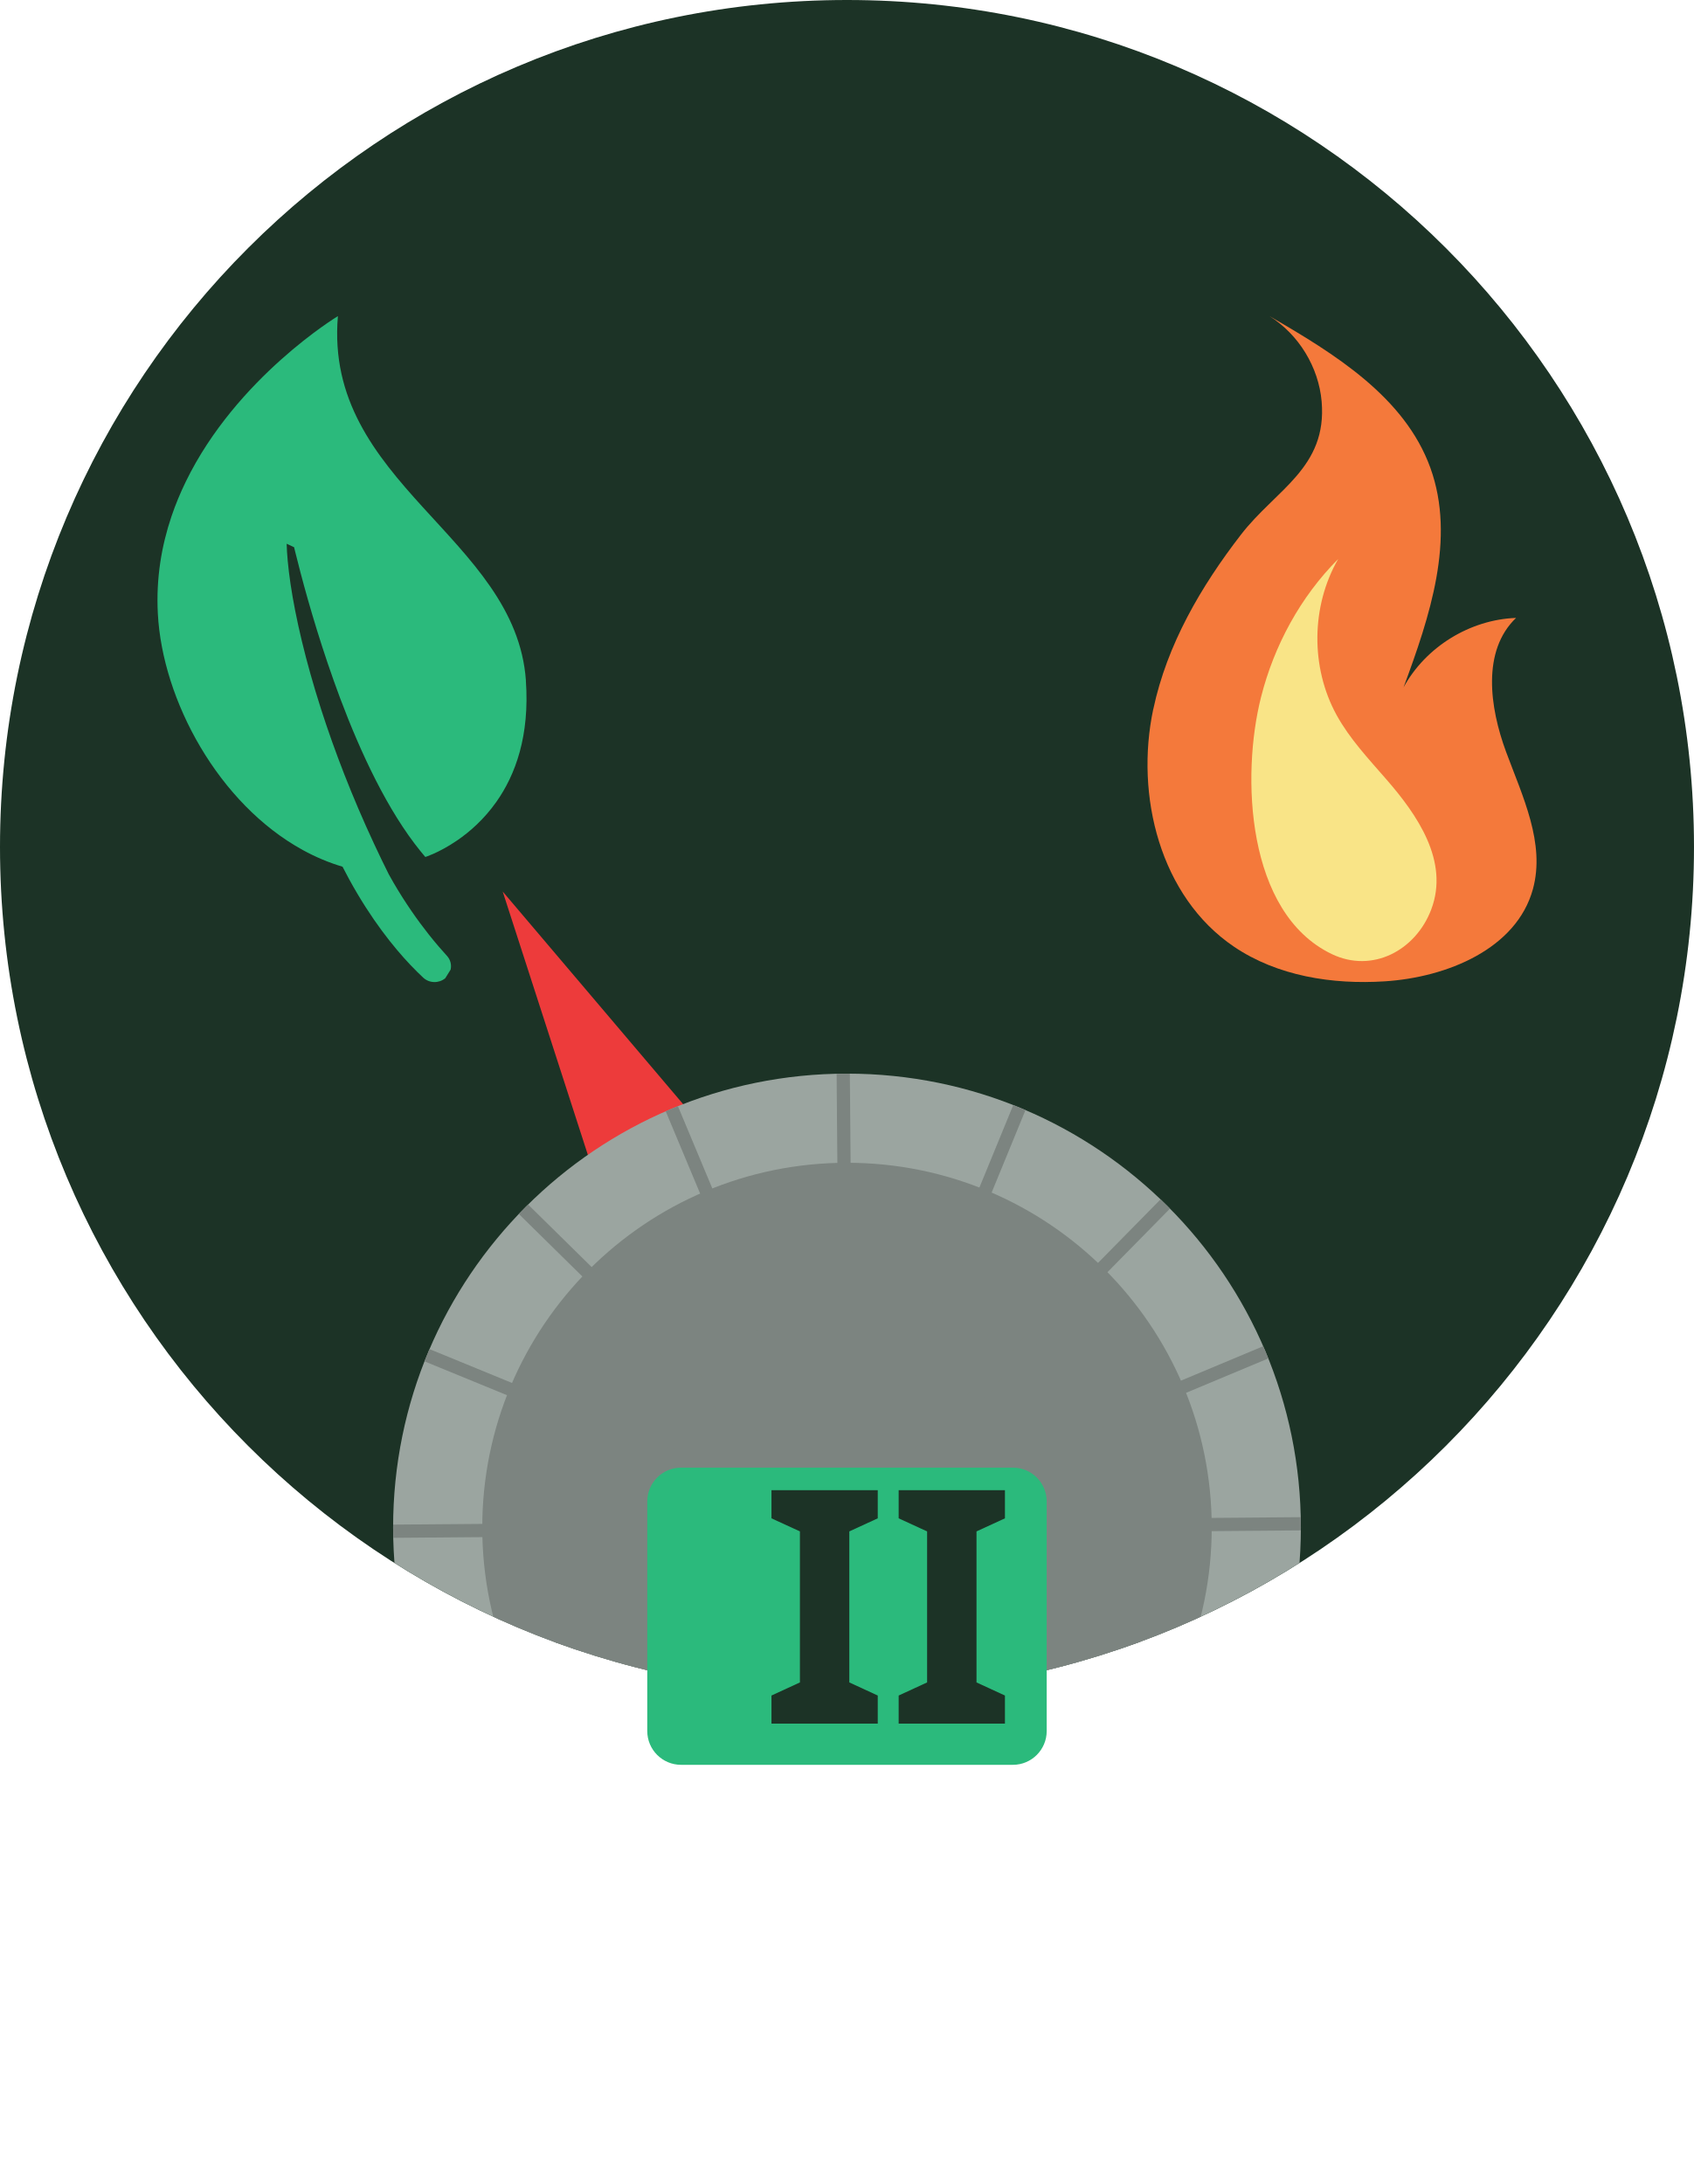
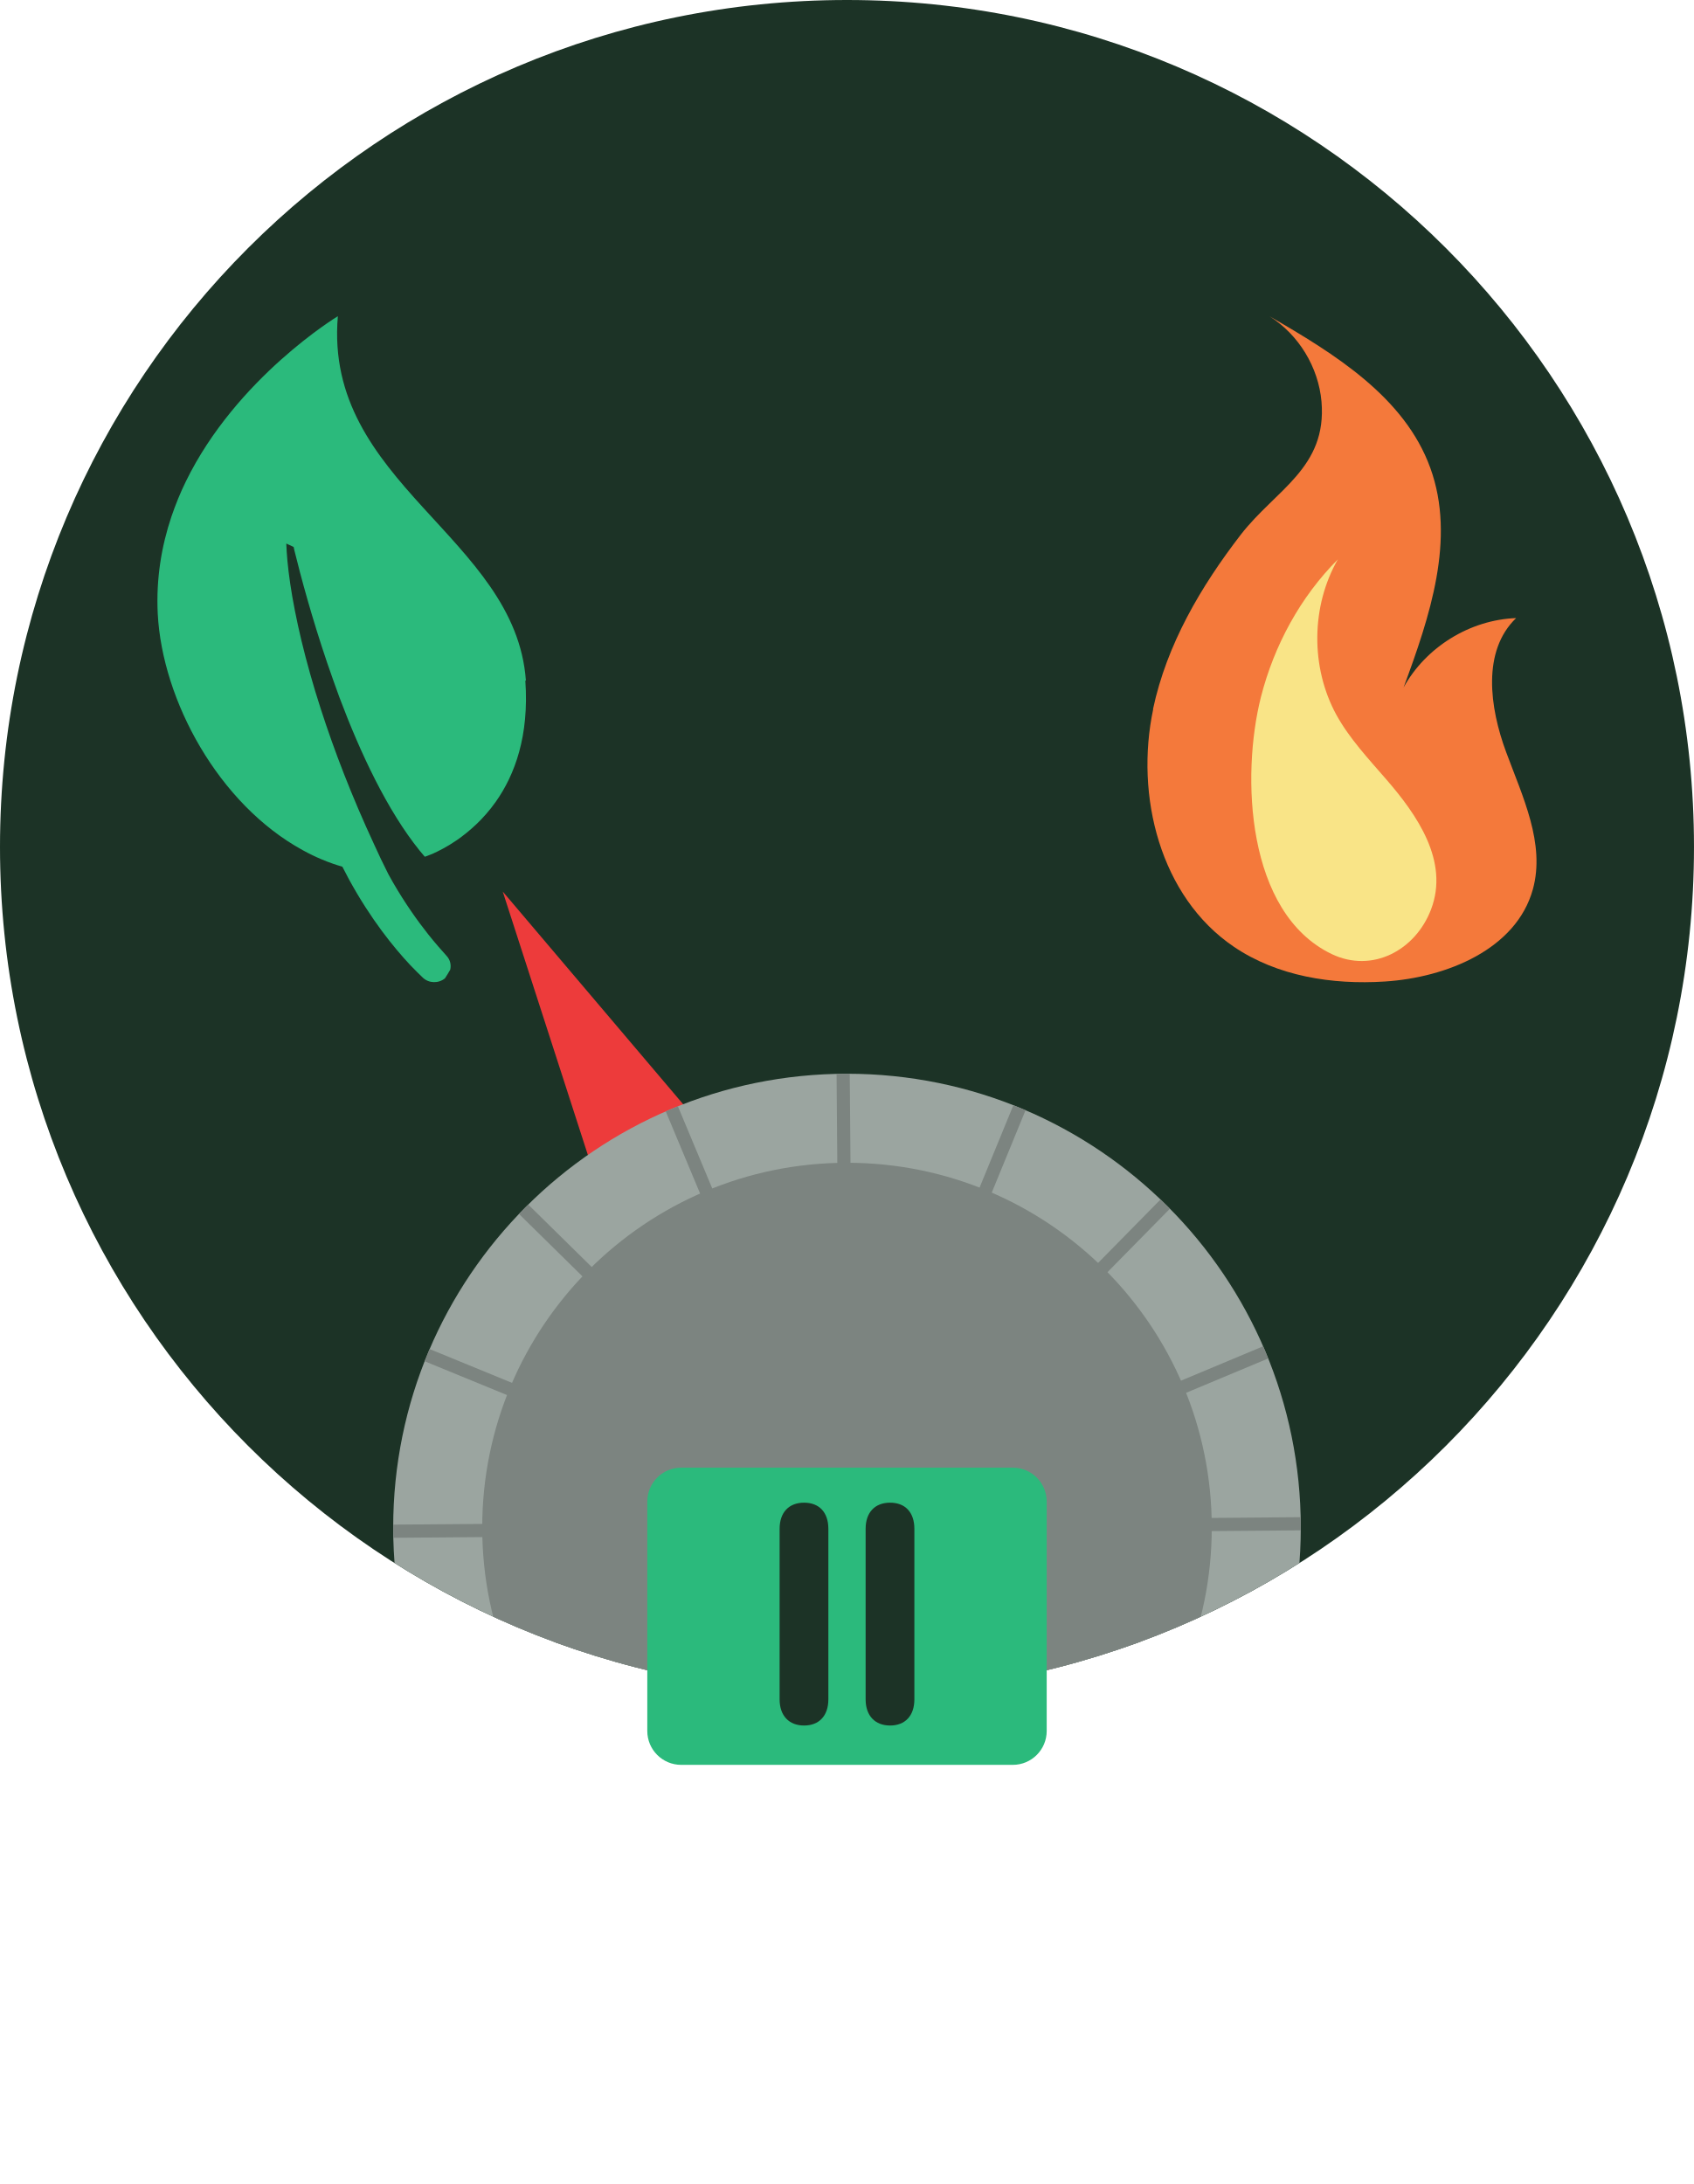
- <svg xmlns="http://www.w3.org/2000/svg" id="Calque_2" data-name="Calque 2" viewBox="0 0 640.34 825.61">
+ <svg xmlns="http://www.w3.org/2000/svg" id="Calque_2" data-name="Calque 2" viewBox="0 0 90 116.04">
  <defs>
    <style>
      .cls-1 {
        fill: #7c8480;
      }

      .cls-1, .cls-2, .cls-3, .cls-4, .cls-5, .cls-6, .cls-7, .cls-8 {
        stroke-width: 0px;
      }

      .cls-2 {
        fill: #2bba7c;
      }

      .cls-3 {
        fill: none;
      }

      .cls-4 {
        fill: #f9e487;
      }

      .cls-9 {
        clip-path: url(#clippath-1);
      }

      .cls-5 {
        fill: #ed3b3b;
      }

      .cls-10 {
        clip-path: url(#clippath);
      }

-       .cls-11 {
-         font-family: Como-ExtraBold, Como;
-         font-size: 123.59px;
-         font-weight: 700;
+       .cls-6 {
+         fill: #9ba5a0;
      }

-       .cls-11, .cls-7 {
+       .cls-7 {
        fill: #1c3326;
-       }
- 
-       .cls-6 {
-         fill: #9ba5a0;
      }

      .cls-8 {
        fill: #f4793b;
      }
    </style>
    <clipPath id="clippath">
-       <circle class="cls-3" cx="320.17" cy="320.17" r="320.17" />
+       <circle class="cls-3" cx="45" cy="45" r="45" />
    </clipPath>
    <clipPath id="clippath-1">
-       <circle class="cls-3" cx="320.17" cy="577.43" r="171.57" />
+       <circle class="cls-3" cx="45" cy="81.16" r="24.11" />
    </clipPath>
  </defs>
  <g id="Calque_1-2" data-name="Calque 1">
    <g>
      <g>
-         <circle class="cls-7" cx="320.17" cy="320.17" r="320.17" />
+         <circle class="cls-7" cx="45" cy="45" r="45" />
        <g class="cls-10">
          <g>
-             <polygon class="cls-5" points="236.15 479.66 190.02 337.02 287.01 451.33 236.15 479.66" />
+             <polygon class="cls-5" points="33.19 67.42 26.71 47.37 40.34 63.44 33.19 67.42" />
            <g class="cls-9">
-               <circle class="cls-6" cx="320.17" cy="577.43" r="171.57" />
-               <circle class="cls-1" cx="320.17" cy="577.43" r="137.87" />
+               <circle class="cls-6" cx="45" cy="81.16" r="24.11" />
+               <circle class="cls-1" cx="45" cy="81.16" r="19.38" />
              <g>
-                 <rect class="cls-1" x="108.26" y="574.93" width="423.83" height="5" transform="translate(-4.73 2.65) rotate(-.47)" />
-                 <rect class="cls-1" x="317.67" y="329.26" width="5" height="496.34" transform="translate(-4.74 2.65) rotate(-.47)" />
-                 <rect class="cls-1" x="317.67" y="365.51" width="5" height="423.83" transform="translate(-316 400.74) rotate(-45.47)" />
-                 <rect class="cls-1" x="72" y="574.93" width="496.34" height="5" transform="translate(-316 400.74) rotate(-45.47)" />
+                 <rect class="cls-1" x="15.22" y="80.81" width="59.57" height=".7" transform="translate(-.66 .37) rotate(-.47)" />
+                 <rect class="cls-1" x="44.65" y="46.28" width=".7" height="69.76" transform="translate(-.67 .37) rotate(-.47)" />
+                 <rect class="cls-1" x="44.65" y="51.37" width=".7" height="59.57" transform="translate(-44.41 56.32) rotate(-45.47)" />
+                 <rect class="cls-1" x="10.12" y="80.81" width="69.76" height=".7" transform="translate(-44.41 56.32) rotate(-45.47)" />
              </g>
              <g>
-                 <rect class="cls-1" x="108.26" y="574.93" width="423.83" height="5" transform="translate(-198.02 168.28) rotate(-22.7)" />
-                 <rect class="cls-1" x="317.67" y="329.26" width="5" height="496.34" transform="translate(-197.98 168.22) rotate(-22.69)" />
-                 <rect class="cls-1" x="317.67" y="365.51" width="5" height="423.83" transform="translate(-335.57 654.46) rotate(-67.69)" />
-                 <rect class="cls-1" x="72" y="574.93" width="496.34" height="5" transform="translate(-335.57 654.47) rotate(-67.69)" />
+                 <rect class="cls-1" x="15.22" y="80.81" width="59.57" height=".7" transform="translate(-27.83 23.65) rotate(-22.7)" />
+                 <rect class="cls-1" x="44.65" y="46.28" width=".7" height="69.76" transform="translate(-27.83 23.64) rotate(-22.69)" />
+                 <rect class="cls-1" x="44.65" y="51.37" width=".7" height="59.57" transform="translate(-47.16 91.98) rotate(-67.69)" />
+                 <rect class="cls-1" x="10.12" y="80.81" width="69.76" height=".7" transform="translate(-47.16 91.99) rotate(-67.69)" />
              </g>
            </g>
          </g>
          <g>
            <g>
-               <path class="cls-8" d="m435.95,268.01c-6.98,32.81,2.65,70.99,30.45,89.83,16.45,11.15,37.22,14.41,57.07,13.13,23.45-1.5,49.77-12.24,55.98-34.86,4.75-17.31-3.91-35.05-10.14-51.89-6.23-16.84-9.2-38.2,3.77-50.63-17.43.62-34.19,10.97-42.53,26.26,9.89-26.73,19.83-56.22,10.13-83.02-9.69-26.76-36.16-43.08-60.82-57.33,11.08,6.95,18.6,19.27,19.73,32.28,2.16,25.05-17.36,33.31-30.49,50.32-15.12,19.58-27.94,41.51-33.13,65.92Z" />
-               <path class="cls-4" d="m505.83,211.34c-10.24,17.79-10.48,40.89-.63,58.89,4.97,9.07,12.16,16.68,18.94,24.49,11.48,13.2,23.81,30.8,16.87,49.1-5.88,15.52-22.29,24.19-37.6,16.84-32.37-15.55-34.25-67.45-26.73-97.14,4.95-19.52,14.88-37.87,29.14-52.18Z" />
+               <path class="cls-8" d="m61.27,37.67c-.98,4.61.37,9.98,4.28,12.63,2.31,1.57,5.23,2.03,8.02,1.85,3.3-.21,6.99-1.72,7.87-4.9.67-2.43-.55-4.93-1.42-7.29-.88-2.37-1.29-5.37.53-7.12-2.45.09-4.8,1.54-5.98,3.69,1.39-3.76,2.79-7.9,1.42-11.67-1.36-3.76-5.08-6.06-8.55-8.06,1.56.98,2.61,2.71,2.77,4.54.3,3.52-2.44,4.68-4.29,7.07-2.12,2.75-3.93,5.83-4.66,9.26Z" />
+               <path class="cls-4" d="m71.09,29.7c-1.44,2.5-1.47,5.75-.09,8.28.7,1.27,1.71,2.34,2.66,3.44,1.61,1.86,3.35,4.33,2.37,6.9-.83,2.18-3.13,3.4-5.28,2.37-4.55-2.19-4.81-9.48-3.76-13.65.7-2.74,2.09-5.32,4.1-7.33Z" />
            </g>
-             <path class="cls-2" d="m198.8,257.26c-3.9-54.35-76.45-74.6-71.07-137.76,0,0-38.27,23.1-57.47,62.52-2.05,4.2-3.88,8.58-5.43,13.15-3.79,11.21-5.86,23.48-5.17,36.71,1.7,32.97,23.04,72.05,54.81,89.46,4.77,2.62,9.8,4.75,15.01,6.3.83,1.63,1.67,3.21,2.5,4.74,8.33,15.23,16.9,25.79,23.14,32.37,1.85,1.95,3.5,3.56,4.86,4.83,2.31,2.15,5.91,2.22,8.33.22h0c.7-1.08,1.37-2.16,2.02-3.25h0c.42-1.81-.03-3.76-1.41-5.25-1.87-2.04-4.27-4.79-6.95-8.18-4.05-5.14-8.76-11.75-13.33-19.64-.58-1.01-1.16-2.03-1.73-3.07-1.89-3.79-3.71-7.55-5.44-11.28-8.43-18.06-15.04-35.32-20.07-50.94-1.48-4.6-2.82-9.06-4.03-13.35-4.89-17.37-7.63-32.09-8.61-42.81-.22-2.36-.35-4.53-.4-6.48.94.42,1.88.86,2.8,1.31.09.41.2.83.31,1.26,2.44,9.92,6.59,25.46,12.36,42.5,1.47,4.33,3.04,8.75,4.7,13.21,7.89,21.01,18.06,42.67,30.34,57.84.62.78,1.26,1.54,1.9,2.29,0,0,1.12-.35,2.99-1.17,2.21-.98,5.47-2.63,9.13-5.14,4.72-3.24,10.09-7.94,14.74-14.53,7.2-10.2,12.64-24.94,11.15-45.84Z" />
+             <path class="cls-2" d="m27.94,36.16c-.55-7.64-10.75-10.49-9.99-19.36,0,0-5.38,3.25-8.08,8.79-.29.59-.54,1.21-.76,1.85-.53,1.58-.82,3.3-.73,5.16.24,4.63,3.24,10.13,7.7,12.57.67.37,1.38.67,2.11.88.12.23.23.45.35.67,1.17,2.14,2.38,3.62,3.25,4.55.26.27.49.5.68.68.32.3.83.31,1.17.03h0c.1-.15.19-.3.28-.46h0c.06-.25,0-.53-.2-.74-.26-.29-.6-.67-.98-1.15-.57-.72-1.23-1.65-1.87-2.76-.08-.14-.16-.29-.24-.43-.27-.53-.52-1.06-.76-1.59-1.18-2.54-2.11-4.96-2.82-7.16-.21-.65-.4-1.27-.57-1.88-.69-2.44-1.07-4.51-1.21-6.02-.03-.33-.05-.64-.06-.91.13.06.26.12.39.18.01.06.03.12.04.18.34,1.39.93,3.58,1.74,5.97.21.61.43,1.23.66,1.86,1.11,2.95,2.54,6,4.26,8.13.09.11.18.22.27.32,0,0,.16-.05.42-.16.31-.14.77-.37,1.28-.72.66-.46,1.42-1.12,2.07-2.04,1.01-1.43,1.78-3.5,1.57-6.44Z" />
          </g>
        </g>
      </g>
      <g>
-         <rect class="cls-2" x="244.67" y="554.81" width="150.99" height="112.34" rx="12.78" ry="12.78" />
-         <text class="cls-11" transform="translate(287.67 651.58)">
-           <tspan x="0" y="0">II</tspan>
-         </text>
+         <rect class="cls-2" x="34.39" y="77.98" width="21.22" height="15.79" rx="1.8" ry="1.8" />
+         <g>
+           <path class="cls-7" d="m44.01,81.23v9.06c0,.87-.49,1.39-1.29,1.39s-1.3-.52-1.3-1.39v-9.06c0-.87.49-1.39,1.3-1.39s1.29.52,1.29,1.39Z" />
+           <path class="cls-7" d="m48.58,81.23v9.06c0,.87-.49,1.39-1.29,1.39s-1.3-.52-1.3-1.39v-9.06c0-.87.49-1.39,1.3-1.39s1.29.52,1.29,1.39Z" />
+         </g>
      </g>
    </g>
  </g>
</svg>
